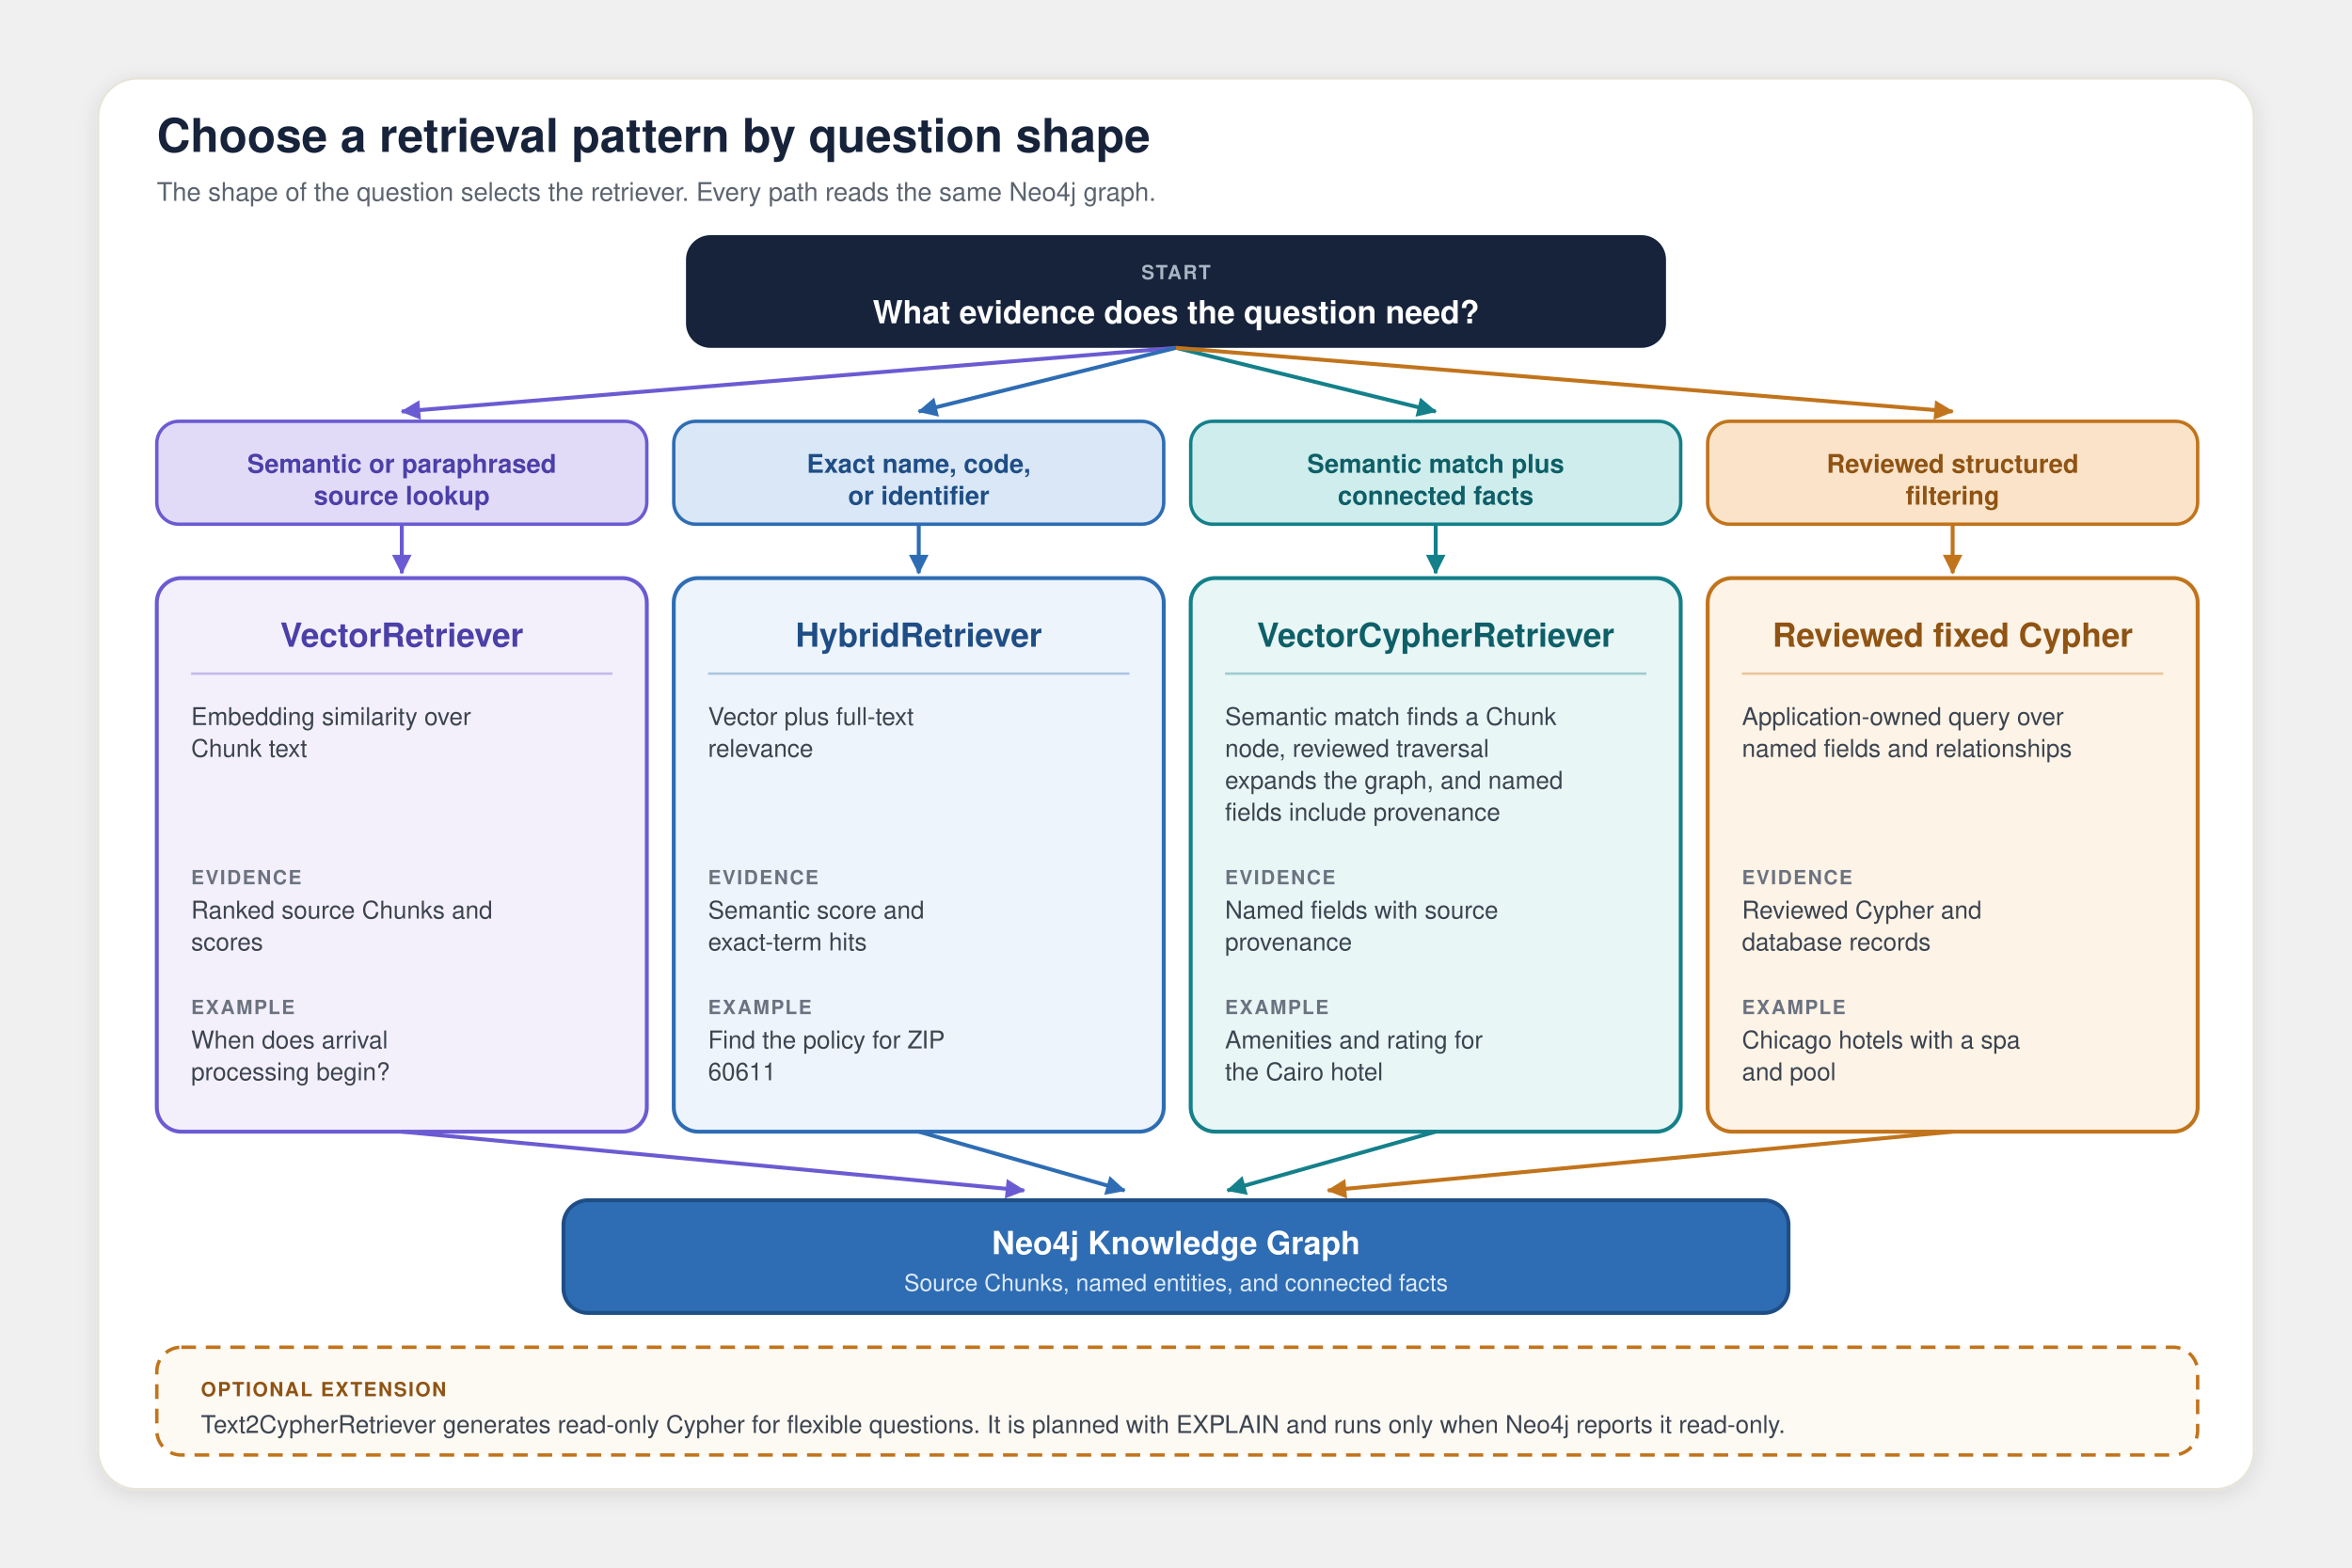
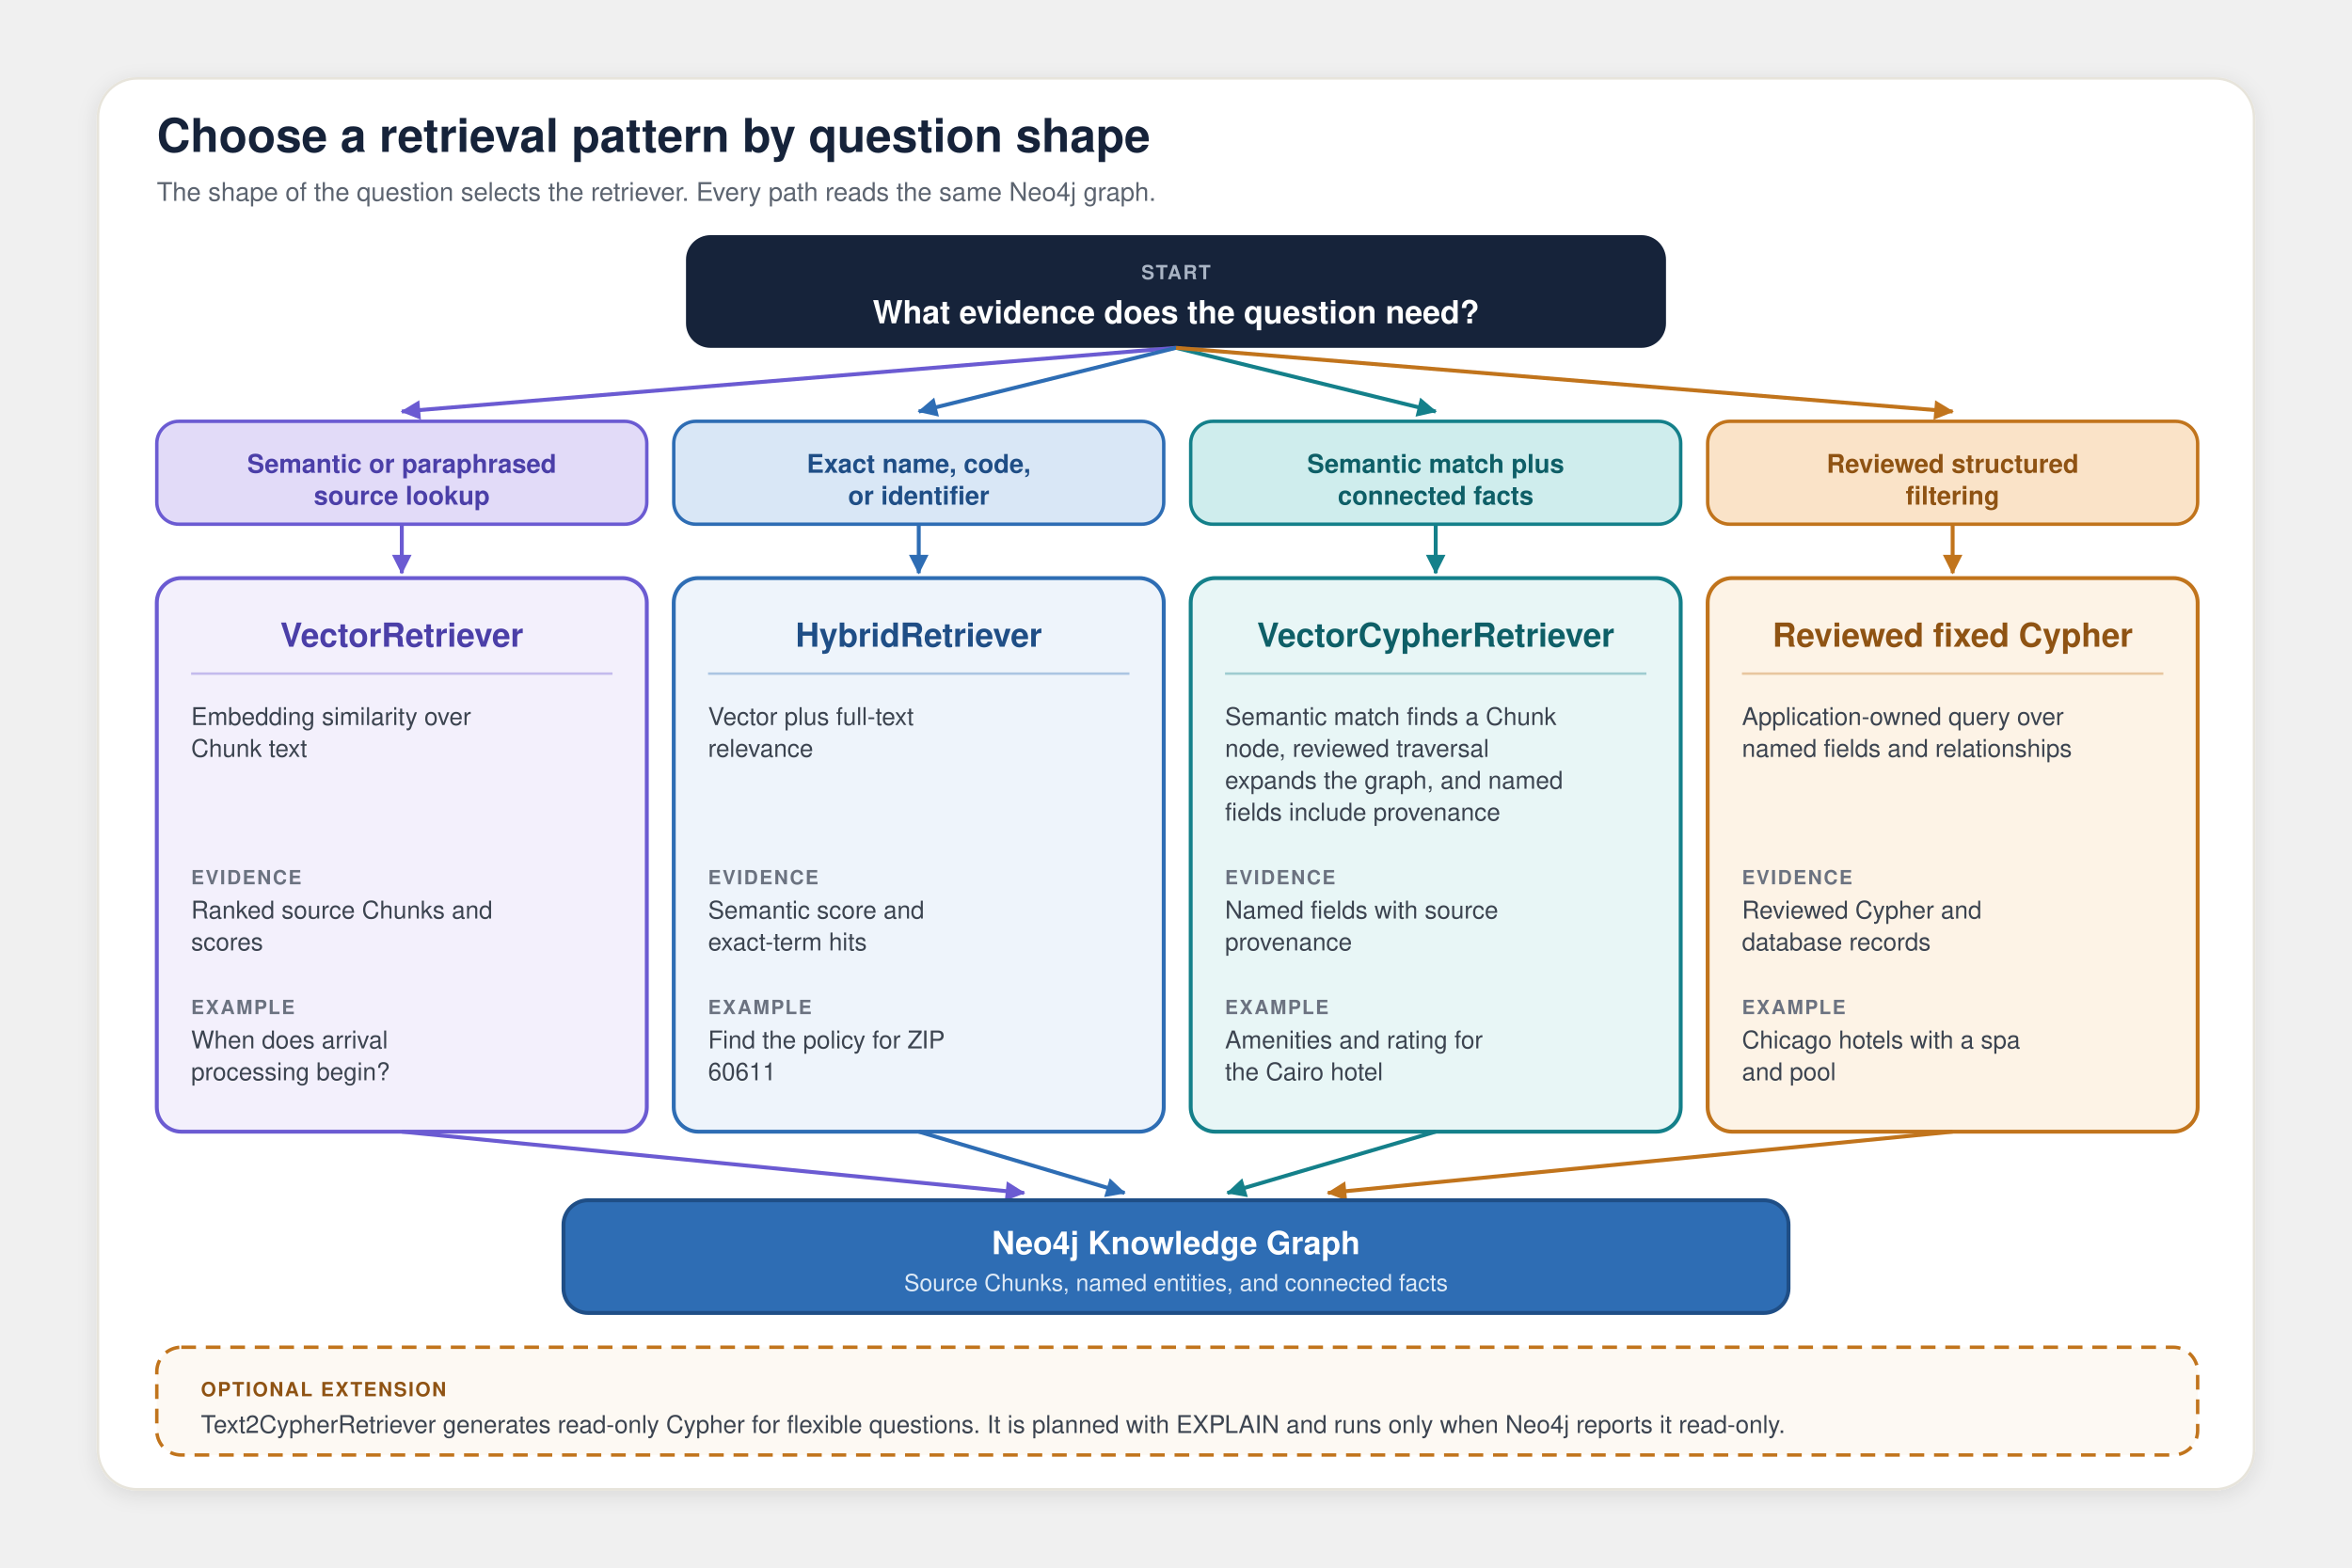
<svg xmlns="http://www.w3.org/2000/svg" viewBox="0 0 960 640" font-family="'Helvetica Neue', Helvetica, Arial, sans-serif">
  <defs>
    <filter id="sh" x="-10%" y="-10%" width="120%" height="130%">
      <feDropShadow dx="0" dy="2" stdDeviation="4" flood-color="#1a1a1a" flood-opacity="0.10" />
    </filter>
    <marker id="aPurple" markerWidth="9" markerHeight="9" refX="7.5" refY="4" orient="auto" markerUnits="userSpaceOnUse">
      <path d="M0,0 L8,4 L0,8 Z" fill="#6B5BD2" />
    </marker>
    <marker id="aBlue" markerWidth="9" markerHeight="9" refX="7.5" refY="4" orient="auto" markerUnits="userSpaceOnUse">
      <path d="M0,0 L8,4 L0,8 Z" fill="#2E6DB4" />
    </marker>
    <marker id="aTeal" markerWidth="9" markerHeight="9" refX="7.5" refY="4" orient="auto" markerUnits="userSpaceOnUse">
      <path d="M0,0 L8,4 L0,8 Z" fill="#14808A" />
    </marker>
    <marker id="aAmber" markerWidth="9" markerHeight="9" refX="7.5" refY="4" orient="auto" markerUnits="userSpaceOnUse">
      <path d="M0,0 L8,4 L0,8 Z" fill="#C1741C" />
    </marker>
  </defs>
  <rect x="40" y="32" width="880" height="576" rx="16" fill="#FFFFFF" stroke="#E7E4DB" filter="url(#sh)" />
-   <text x="64" y="62" fill="#16233A" font-size="19" font-weight="700">Choose a retrieval pattern by question shape</text>
-   <text x="64" y="82" fill="#5C6470" font-size="10.5">The shape of the question selects the retriever. Every path reads the same Neo4j graph.</text>
-   <rect x="280" y="96" width="400" height="46" rx="10" fill="#16233A" />
-   <text x="480" y="114" fill="#A9B4C4" font-size="8" font-weight="700" letter-spacing="0.6" text-anchor="middle">START</text>
-   <text x="480" y="132" fill="#FFFFFF" font-size="13" font-weight="700" text-anchor="middle">What evidence does the question need?</text>
+   <g id="diagram-header">
+     <text x="64" y="62" fill="#16233A" font-size="19" font-weight="700">Choose a retrieval pattern by question shape</text>
+     <text x="64" y="82" fill="#5C6470" font-size="10.5">The shape of the question selects the retriever. Every path reads the same Neo4j graph.</text>
+   </g>
+   <g id="start-question">
+     <rect x="280" y="96" width="400" height="46" rx="10" fill="#16233A" />
+     <text x="480" y="114" fill="#A9B4C4" font-size="8" font-weight="700" letter-spacing="0.6" text-anchor="middle">START</text>
+     <text x="480" y="132" fill="#FFFFFF" font-size="13" font-weight="700" text-anchor="middle">What evidence does the question need?</text>
+   </g>
  <line x1="480" y1="142" x2="164" y2="168" stroke="#6B5BD2" stroke-width="1.6" marker-end="url(#aPurple)" />
  <line x1="480" y1="142" x2="375" y2="168" stroke="#2E6DB4" stroke-width="1.6" marker-end="url(#aBlue)" />
  <line x1="480" y1="142" x2="586" y2="168" stroke="#14808A" stroke-width="1.6" marker-end="url(#aTeal)" />
  <line x1="480" y1="142" x2="797" y2="168" stroke="#C1741C" stroke-width="1.6" marker-end="url(#aAmber)" />
-   <rect x="64" y="172" width="200" height="42" rx="9" fill="#E2DBF8" stroke="#6B5BD2" stroke-width="1.4" />
-   <text x="164" y="193" fill="#4B3FA8" font-size="10.5" font-weight="700" text-anchor="middle">Semantic or paraphrased</text>
-   <text x="164" y="206" fill="#4B3FA8" font-size="10.5" font-weight="700" text-anchor="middle">source lookup</text>
-   <line x1="164" y1="214" x2="164" y2="234" stroke="#6B5BD2" stroke-width="1.6" marker-end="url(#aPurple)" />
-   <rect x="64" y="236" width="200" height="226" rx="10" fill="#F3F0FC" stroke="#6B5BD2" stroke-width="1.6" />
-   <text x="164" y="264" fill="#4B3FA8" font-size="13.5" font-weight="700" text-anchor="middle">VectorRetriever</text>
-   <line x1="78" y1="275" x2="250" y2="275" stroke="#6B5BD2" stroke-opacity="0.35" stroke-width="1" />
-   <text x="78" y="296" fill="#3C4450" font-size="10">Embedding similarity over</text>
-   <text x="78" y="309" fill="#3C4450" font-size="10">Chunk text</text>
-   <text x="78" y="361" fill="#6B7280" font-size="8" font-weight="700" letter-spacing="0.6">EVIDENCE</text>
-   <text x="78" y="375" fill="#3C4450" font-size="10">Ranked source Chunks and</text>
-   <text x="78" y="388" fill="#3C4450" font-size="10">scores</text>
-   <text x="78" y="414" fill="#6B7280" font-size="8" font-weight="700" letter-spacing="0.6">EXAMPLE</text>
-   <text x="78" y="428" fill="#3C4450" font-size="10">When does arrival</text>
-   <text x="78" y="441" fill="#3C4450" font-size="10">processing begin?</text>
-   <rect x="275" y="172" width="200" height="42" rx="9" fill="#D9E7F6" stroke="#2E6DB4" stroke-width="1.4" />
-   <text x="375" y="193" fill="#1F4E86" font-size="10.5" font-weight="700" text-anchor="middle">Exact name, code,</text>
-   <text x="375" y="206" fill="#1F4E86" font-size="10.5" font-weight="700" text-anchor="middle">or identifier</text>
-   <line x1="375" y1="214" x2="375" y2="234" stroke="#2E6DB4" stroke-width="1.6" marker-end="url(#aBlue)" />
-   <rect x="275" y="236" width="200" height="226" rx="10" fill="#EEF4FB" stroke="#2E6DB4" stroke-width="1.6" />
-   <text x="375" y="264" fill="#1F4E86" font-size="13.5" font-weight="700" text-anchor="middle">HybridRetriever</text>
-   <line x1="289" y1="275" x2="461" y2="275" stroke="#2E6DB4" stroke-opacity="0.35" stroke-width="1" />
-   <text x="289" y="296" fill="#3C4450" font-size="10">Vector plus full-text</text>
-   <text x="289" y="309" fill="#3C4450" font-size="10">relevance</text>
-   <text x="289" y="361" fill="#6B7280" font-size="8" font-weight="700" letter-spacing="0.6">EVIDENCE</text>
-   <text x="289" y="375" fill="#3C4450" font-size="10">Semantic score and</text>
-   <text x="289" y="388" fill="#3C4450" font-size="10">exact-term hits</text>
-   <text x="289" y="414" fill="#6B7280" font-size="8" font-weight="700" letter-spacing="0.6">EXAMPLE</text>
-   <text x="289" y="428" fill="#3C4450" font-size="10">Find the policy for ZIP</text>
-   <text x="289" y="441" fill="#3C4450" font-size="10">60611</text>
-   <rect x="486" y="172" width="200" height="42" rx="9" fill="#CFEDED" stroke="#14808A" stroke-width="1.4" />
-   <text x="586" y="193" fill="#0E5F67" font-size="10.5" font-weight="700" text-anchor="middle">Semantic match plus</text>
-   <text x="586" y="206" fill="#0E5F67" font-size="10.5" font-weight="700" text-anchor="middle">connected facts</text>
-   <line x1="586" y1="214" x2="586" y2="234" stroke="#14808A" stroke-width="1.6" marker-end="url(#aTeal)" />
-   <rect x="486" y="236" width="200" height="226" rx="10" fill="#E8F6F6" stroke="#14808A" stroke-width="1.6" />
-   <text x="586" y="264" fill="#0E5F67" font-size="13.5" font-weight="700" text-anchor="middle">VectorCypherRetriever</text>
-   <line x1="500" y1="275" x2="672" y2="275" stroke="#14808A" stroke-opacity="0.35" stroke-width="1" />
-   <text x="500" y="296" fill="#3C4450" font-size="10">Semantic match finds a Chunk</text>
-   <text x="500" y="309" fill="#3C4450" font-size="10">node, reviewed traversal</text>
-   <text x="500" y="322" fill="#3C4450" font-size="10">expands the graph, and named</text>
-   <text x="500" y="335" fill="#3C4450" font-size="10">fields include provenance</text>
-   <text x="500" y="361" fill="#6B7280" font-size="8" font-weight="700" letter-spacing="0.6">EVIDENCE</text>
-   <text x="500" y="375" fill="#3C4450" font-size="10">Named fields with source</text>
-   <text x="500" y="388" fill="#3C4450" font-size="10">provenance</text>
-   <text x="500" y="414" fill="#6B7280" font-size="8" font-weight="700" letter-spacing="0.6">EXAMPLE</text>
-   <text x="500" y="428" fill="#3C4450" font-size="10">Amenities and rating for</text>
-   <text x="500" y="441" fill="#3C4450" font-size="10">the Cairo hotel</text>
-   <rect x="697" y="172" width="200" height="42" rx="9" fill="#FAE3C8" stroke="#C1741C" stroke-width="1.4" />
-   <text x="797" y="193" fill="#8F5313" font-size="10.5" font-weight="700" text-anchor="middle">Reviewed structured</text>
-   <text x="797" y="206" fill="#8F5313" font-size="10.5" font-weight="700" text-anchor="middle">filtering</text>
-   <line x1="797" y1="214" x2="797" y2="234" stroke="#C1741C" stroke-width="1.6" marker-end="url(#aAmber)" />
-   <rect x="697" y="236" width="200" height="226" rx="10" fill="#FDF3E6" stroke="#C1741C" stroke-width="1.6" />
-   <text x="797" y="264" fill="#8F5313" font-size="13.5" font-weight="700" text-anchor="middle">Reviewed fixed Cypher</text>
-   <line x1="711" y1="275" x2="883" y2="275" stroke="#C1741C" stroke-opacity="0.35" stroke-width="1" />
-   <text x="711" y="296" fill="#3C4450" font-size="10">Application-owned query over</text>
-   <text x="711" y="309" fill="#3C4450" font-size="10">named fields and relationships</text>
-   <text x="711" y="361" fill="#6B7280" font-size="8" font-weight="700" letter-spacing="0.6">EVIDENCE</text>
-   <text x="711" y="375" fill="#3C4450" font-size="10">Reviewed Cypher and</text>
-   <text x="711" y="388" fill="#3C4450" font-size="10">database records</text>
-   <text x="711" y="414" fill="#6B7280" font-size="8" font-weight="700" letter-spacing="0.6">EXAMPLE</text>
-   <text x="711" y="428" fill="#3C4450" font-size="10">Chicago hotels with a spa</text>
-   <text x="711" y="441" fill="#3C4450" font-size="10">and pool</text>
-   <line x1="164" y1="462" x2="418" y2="486" stroke="#6B5BD2" stroke-width="1.6" marker-end="url(#aPurple)" />
-   <line x1="375" y1="462" x2="459" y2="486" stroke="#2E6DB4" stroke-width="1.6" marker-end="url(#aBlue)" />
-   <line x1="586" y1="462" x2="501" y2="486" stroke="#14808A" stroke-width="1.6" marker-end="url(#aTeal)" />
-   <line x1="797" y1="462" x2="542" y2="486" stroke="#C1741C" stroke-width="1.6" marker-end="url(#aAmber)" />
-   <rect x="230" y="490" width="500" height="46" rx="10" fill="#2E6DB4" stroke="#1F4E86" stroke-width="1.6" />
-   <text x="480" y="512" fill="#FFFFFF" font-size="13" font-weight="700" text-anchor="middle">Neo4j Knowledge Graph</text>
-   <text x="480" y="527" fill="#DEEAF6" font-size="9.5" text-anchor="middle">Source Chunks, named entities, and connected facts</text>
-   <rect x="64" y="550" width="833" height="44" rx="10" fill="#FDF9F3" stroke="#C1741C" stroke-width="1.4" stroke-dasharray="6 4" />
-   <text x="82" y="570" fill="#8F5313" font-size="8" font-weight="700" letter-spacing="0.6">OPTIONAL EXTENSION</text>
-   <text x="82" y="585" fill="#3C4450" font-size="10">Text2CypherRetriever generates read-only Cypher for flexible questions. It is planned with EXPLAIN and runs only when Neo4j reports it read-only.</text>
+   <g id="branch-vector">
+     <rect x="64" y="172" width="200" height="42" rx="9" fill="#E2DBF8" stroke="#6B5BD2" stroke-width="1.4" />
+     <text x="164" y="193" fill="#4B3FA8" font-size="10.5" font-weight="700" text-anchor="middle">Semantic or paraphrased</text>
+     <text x="164" y="206" fill="#4B3FA8" font-size="10.5" font-weight="700" text-anchor="middle">source lookup</text>
+     <line x1="164" y1="214" x2="164" y2="234" stroke="#6B5BD2" stroke-width="1.6" marker-end="url(#aPurple)" />
+     <rect x="64" y="236" width="200" height="226" rx="10" fill="#F3F0FC" stroke="#6B5BD2" stroke-width="1.6" />
+     <text x="164" y="264" fill="#4B3FA8" font-size="13.5" font-weight="700" text-anchor="middle">VectorRetriever</text>
+     <line x1="78" y1="275" x2="250" y2="275" stroke="#6B5BD2" stroke-opacity="0.35" stroke-width="1" />
+     <text x="78" y="296" fill="#3C4450" font-size="10">Embedding similarity over</text>
+     <text x="78" y="309" fill="#3C4450" font-size="10">Chunk text</text>
+     <text x="78" y="361" fill="#6B7280" font-size="8" font-weight="700" letter-spacing="0.6">EVIDENCE</text>
+     <text x="78" y="375" fill="#3C4450" font-size="10">Ranked source Chunks and</text>
+     <text x="78" y="388" fill="#3C4450" font-size="10">scores</text>
+     <text x="78" y="414" fill="#6B7280" font-size="8" font-weight="700" letter-spacing="0.6">EXAMPLE</text>
+     <text x="78" y="428" fill="#3C4450" font-size="10">When does arrival</text>
+     <text x="78" y="441" fill="#3C4450" font-size="10">processing begin?</text>
+   </g>
+   <g id="branch-hybrid">
+     <rect x="275" y="172" width="200" height="42" rx="9" fill="#D9E7F6" stroke="#2E6DB4" stroke-width="1.4" />
+     <text x="375" y="193" fill="#1F4E86" font-size="10.5" font-weight="700" text-anchor="middle">Exact name, code,</text>
+     <text x="375" y="206" fill="#1F4E86" font-size="10.5" font-weight="700" text-anchor="middle">or identifier</text>
+     <line x1="375" y1="214" x2="375" y2="234" stroke="#2E6DB4" stroke-width="1.6" marker-end="url(#aBlue)" />
+     <rect x="275" y="236" width="200" height="226" rx="10" fill="#EEF4FB" stroke="#2E6DB4" stroke-width="1.6" />
+     <text x="375" y="264" fill="#1F4E86" font-size="13.5" font-weight="700" text-anchor="middle">HybridRetriever</text>
+     <line x1="289" y1="275" x2="461" y2="275" stroke="#2E6DB4" stroke-opacity="0.35" stroke-width="1" />
+     <text x="289" y="296" fill="#3C4450" font-size="10">Vector plus full-text</text>
+     <text x="289" y="309" fill="#3C4450" font-size="10">relevance</text>
+     <text x="289" y="361" fill="#6B7280" font-size="8" font-weight="700" letter-spacing="0.6">EVIDENCE</text>
+     <text x="289" y="375" fill="#3C4450" font-size="10">Semantic score and</text>
+     <text x="289" y="388" fill="#3C4450" font-size="10">exact-term hits</text>
+     <text x="289" y="414" fill="#6B7280" font-size="8" font-weight="700" letter-spacing="0.6">EXAMPLE</text>
+     <text x="289" y="428" fill="#3C4450" font-size="10">Find the policy for ZIP</text>
+     <text x="289" y="441" fill="#3C4450" font-size="10">60611</text>
+   </g>
+   <g id="branch-vector-cypher">
+     <rect x="486" y="172" width="200" height="42" rx="9" fill="#CFEDED" stroke="#14808A" stroke-width="1.4" />
+     <text x="586" y="193" fill="#0E5F67" font-size="10.5" font-weight="700" text-anchor="middle">Semantic match plus</text>
+     <text x="586" y="206" fill="#0E5F67" font-size="10.5" font-weight="700" text-anchor="middle">connected facts</text>
+     <line x1="586" y1="214" x2="586" y2="234" stroke="#14808A" stroke-width="1.6" marker-end="url(#aTeal)" />
+     <rect x="486" y="236" width="200" height="226" rx="10" fill="#E8F6F6" stroke="#14808A" stroke-width="1.6" />
+     <text x="586" y="264" fill="#0E5F67" font-size="13.5" font-weight="700" text-anchor="middle">VectorCypherRetriever</text>
+     <line x1="500" y1="275" x2="672" y2="275" stroke="#14808A" stroke-opacity="0.35" stroke-width="1" />
+     <text x="500" y="296" fill="#3C4450" font-size="10">Semantic match finds a Chunk</text>
+     <text x="500" y="309" fill="#3C4450" font-size="10">node, reviewed traversal</text>
+     <text x="500" y="322" fill="#3C4450" font-size="10">expands the graph, and named</text>
+     <text x="500" y="335" fill="#3C4450" font-size="10">fields include provenance</text>
+     <text x="500" y="361" fill="#6B7280" font-size="8" font-weight="700" letter-spacing="0.6">EVIDENCE</text>
+     <text x="500" y="375" fill="#3C4450" font-size="10">Named fields with source</text>
+     <text x="500" y="388" fill="#3C4450" font-size="10">provenance</text>
+     <text x="500" y="414" fill="#6B7280" font-size="8" font-weight="700" letter-spacing="0.6">EXAMPLE</text>
+     <text x="500" y="428" fill="#3C4450" font-size="10">Amenities and rating for</text>
+     <text x="500" y="441" fill="#3C4450" font-size="10">the Cairo hotel</text>
+   </g>
+   <g id="branch-fixed-cypher">
+     <rect x="697" y="172" width="200" height="42" rx="9" fill="#FAE3C8" stroke="#C1741C" stroke-width="1.4" />
+     <text x="797" y="193" fill="#8F5313" font-size="10.5" font-weight="700" text-anchor="middle">Reviewed structured</text>
+     <text x="797" y="206" fill="#8F5313" font-size="10.5" font-weight="700" text-anchor="middle">filtering</text>
+     <line x1="797" y1="214" x2="797" y2="234" stroke="#C1741C" stroke-width="1.6" marker-end="url(#aAmber)" />
+     <rect x="697" y="236" width="200" height="226" rx="10" fill="#FDF3E6" stroke="#C1741C" stroke-width="1.6" />
+     <text x="797" y="264" fill="#8F5313" font-size="13.5" font-weight="700" text-anchor="middle">Reviewed fixed Cypher</text>
+     <line x1="711" y1="275" x2="883" y2="275" stroke="#C1741C" stroke-opacity="0.35" stroke-width="1" />
+     <text x="711" y="296" fill="#3C4450" font-size="10">Application-owned query over</text>
+     <text x="711" y="309" fill="#3C4450" font-size="10">named fields and relationships</text>
+     <text x="711" y="361" fill="#6B7280" font-size="8" font-weight="700" letter-spacing="0.6">EVIDENCE</text>
+     <text x="711" y="375" fill="#3C4450" font-size="10">Reviewed Cypher and</text>
+     <text x="711" y="388" fill="#3C4450" font-size="10">database records</text>
+     <text x="711" y="414" fill="#6B7280" font-size="8" font-weight="700" letter-spacing="0.6">EXAMPLE</text>
+     <text x="711" y="428" fill="#3C4450" font-size="10">Chicago hotels with a spa</text>
+     <text x="711" y="441" fill="#3C4450" font-size="10">and pool</text>
+   </g>
+   <line x1="164" y1="462" x2="418" y2="487" stroke="#6B5BD2" stroke-width="1.6" marker-end="url(#aPurple)" />
+   <line x1="375" y1="462" x2="459" y2="487" stroke="#2E6DB4" stroke-width="1.6" marker-end="url(#aBlue)" />
+   <line x1="586" y1="462" x2="501" y2="487" stroke="#14808A" stroke-width="1.6" marker-end="url(#aTeal)" />
+   <line x1="797" y1="462" x2="542" y2="487" stroke="#C1741C" stroke-width="1.6" marker-end="url(#aAmber)" />
+   <g id="knowledge-graph">
+     <rect x="230" y="490" width="500" height="46" rx="10" fill="#2E6DB4" stroke="#1F4E86" stroke-width="1.6" />
+     <text x="480" y="512" fill="#FFFFFF" font-size="13" font-weight="700" text-anchor="middle">Neo4j Knowledge Graph</text>
+     <text x="480" y="527" fill="#DEEAF6" font-size="9.5" text-anchor="middle">Source Chunks, named entities, and connected facts</text>
+   </g>
+   <g id="optional-text2cypher">
+     <rect x="64" y="550" width="833" height="44" rx="10" fill="#FDF9F3" stroke="#C1741C" stroke-width="1.4" stroke-dasharray="6 4" />
+     <text x="82" y="570" fill="#8F5313" font-size="8" font-weight="700" letter-spacing="0.6">OPTIONAL EXTENSION</text>
+     <text x="82" y="585" fill="#3C4450" font-size="10">Text2CypherRetriever generates read-only Cypher for flexible questions. It is planned with EXPLAIN and runs only when Neo4j reports it read-only.</text>
+   </g>
</svg>
